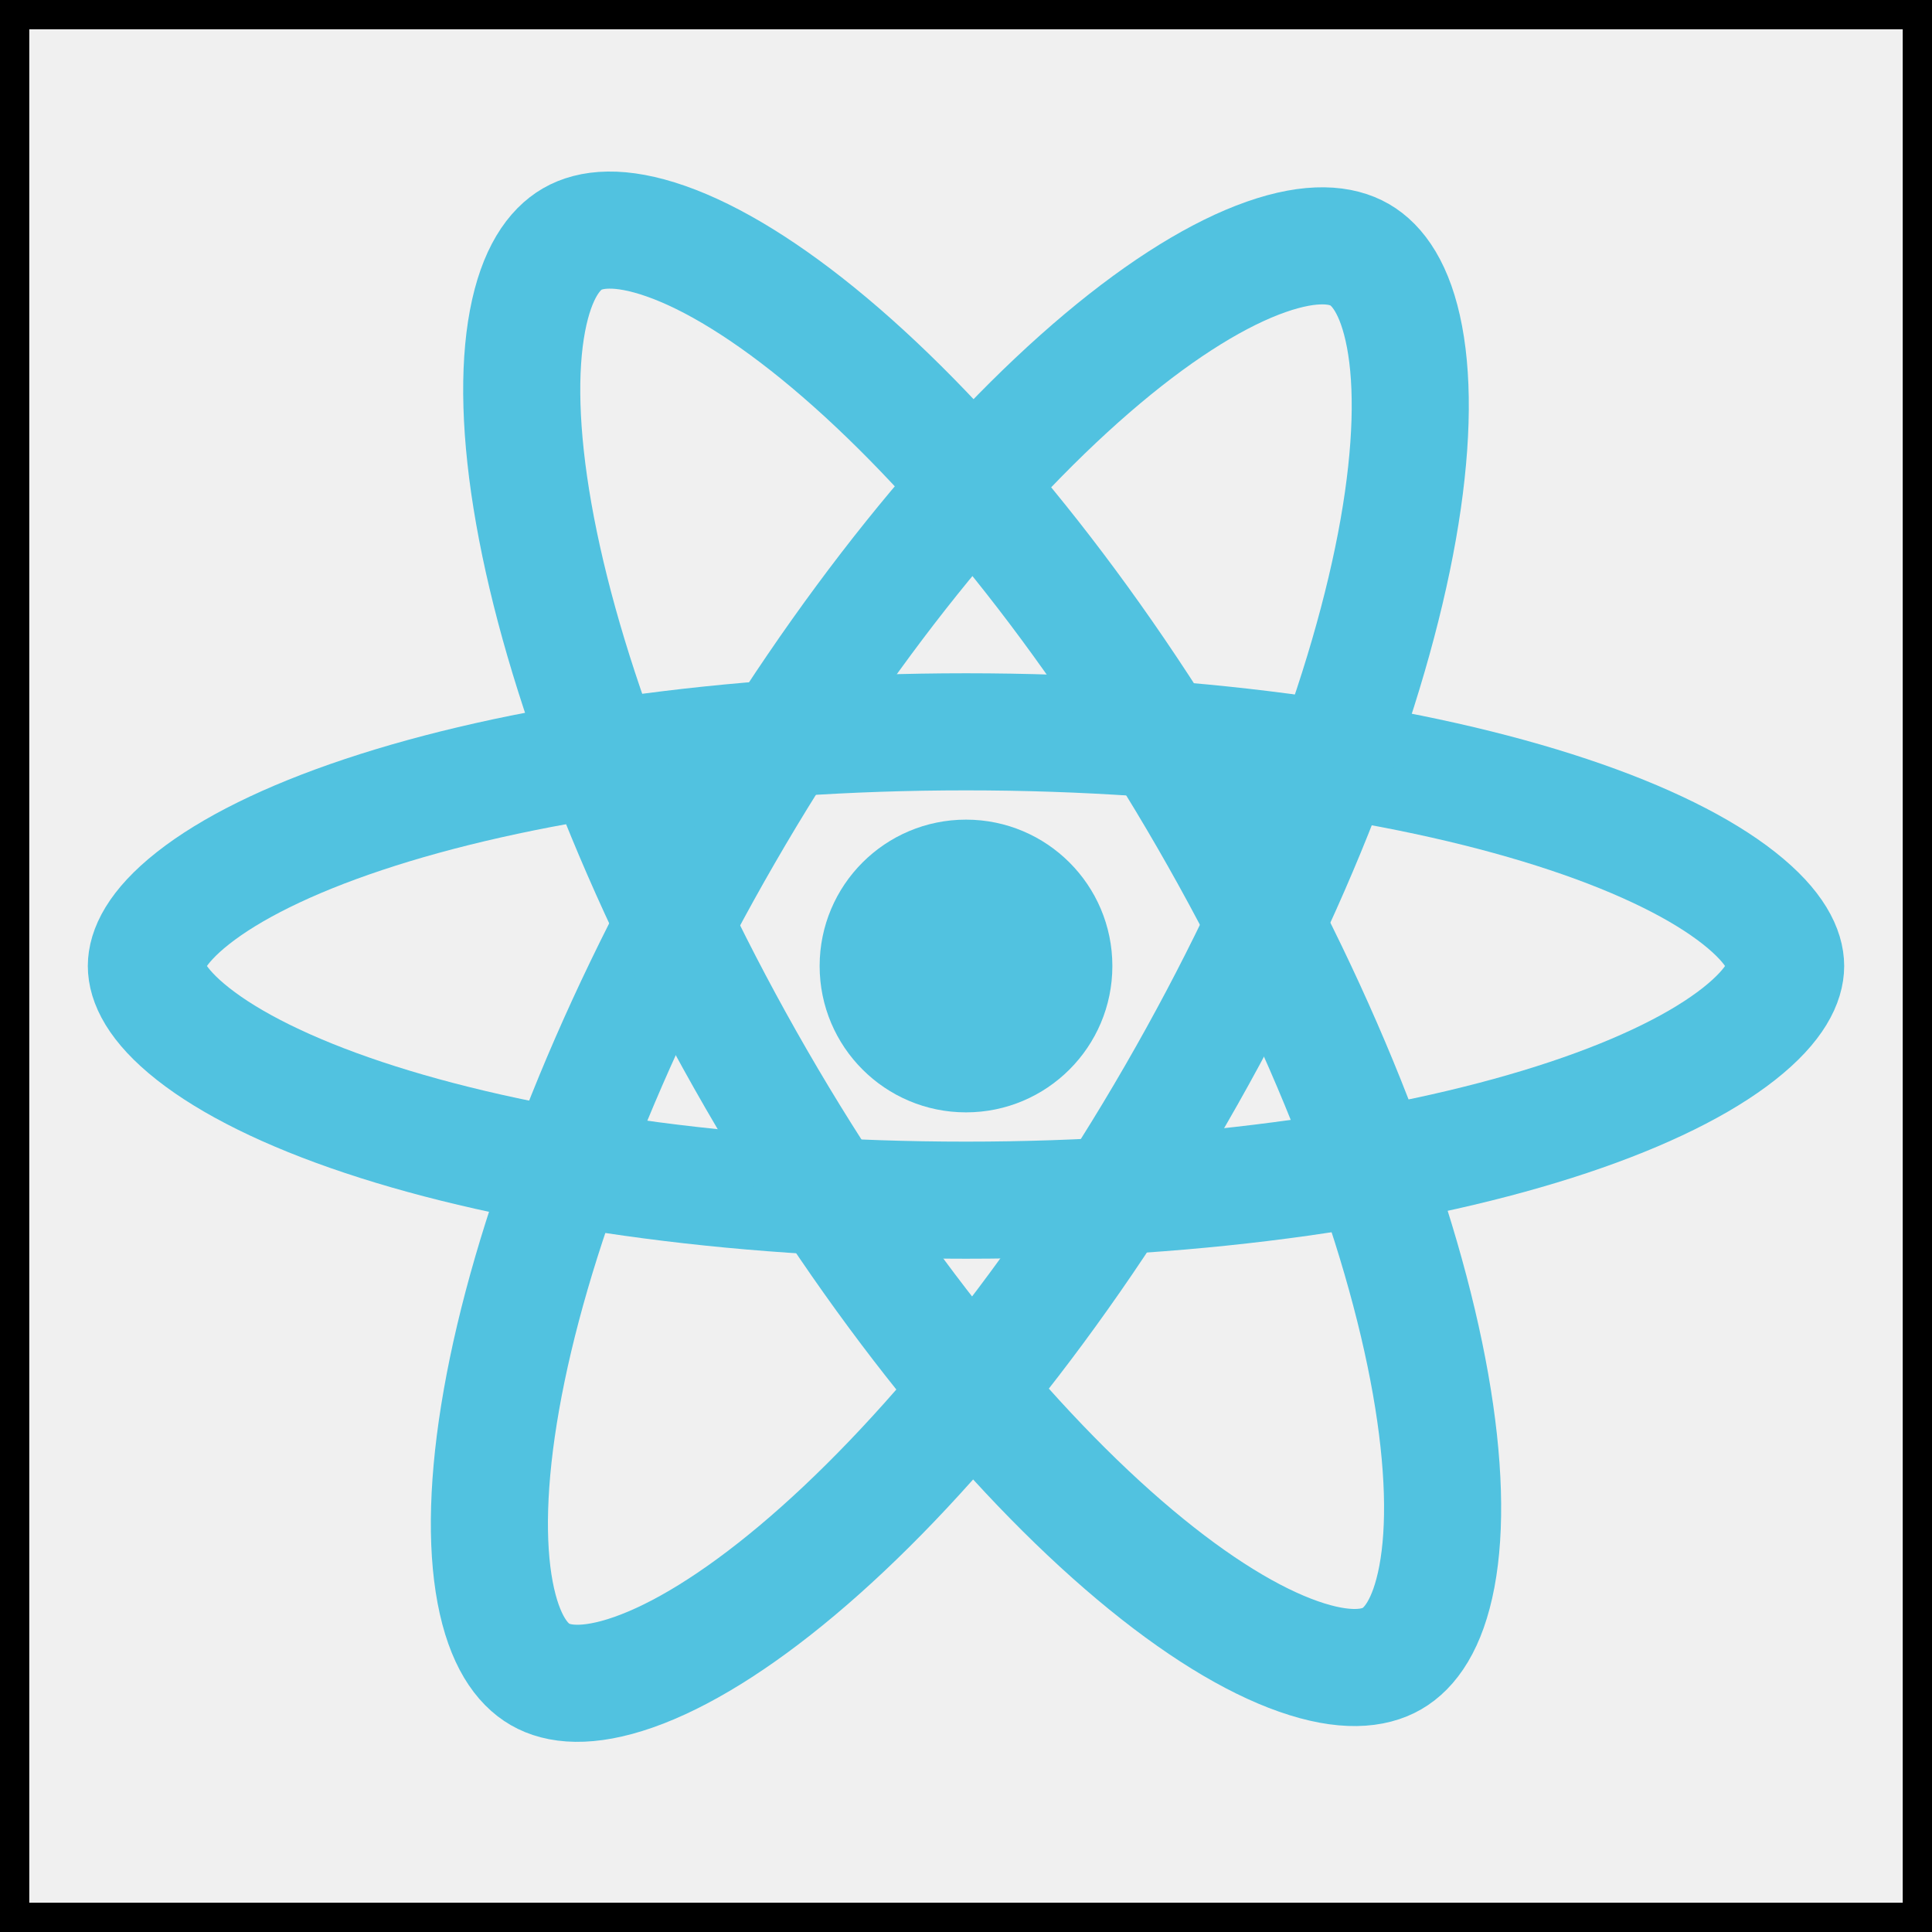
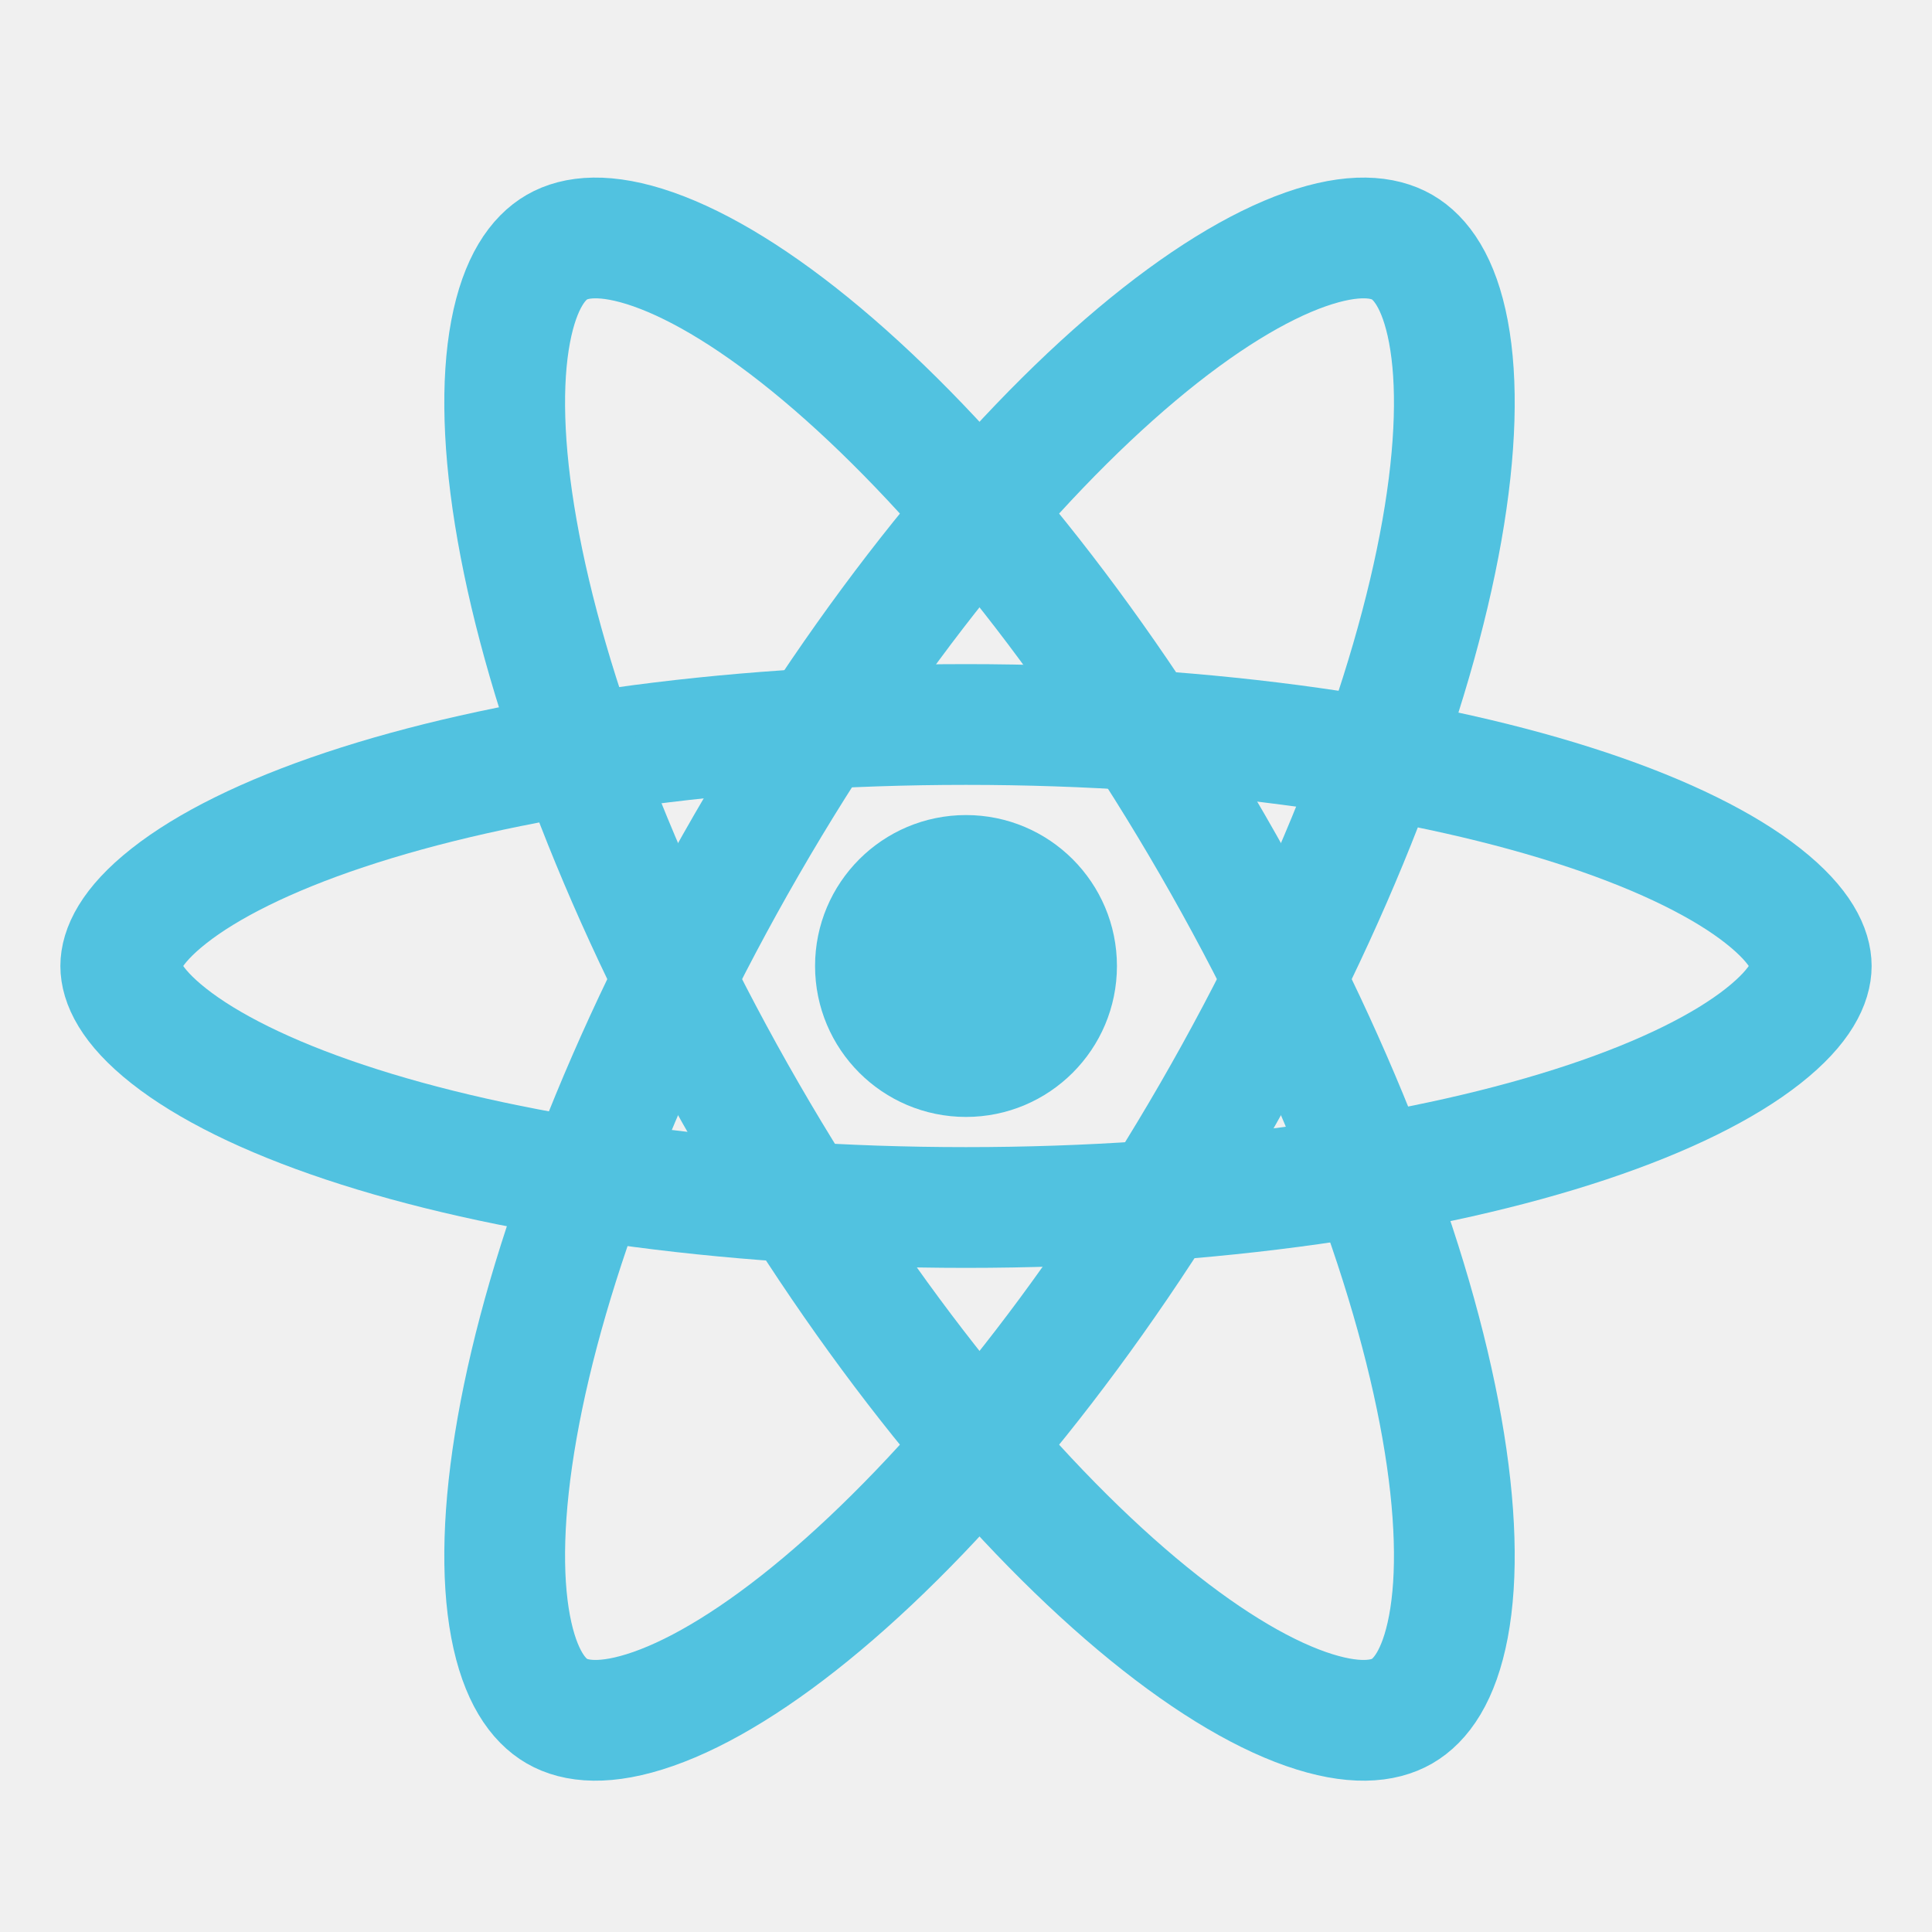
- <svg xmlns="http://www.w3.org/2000/svg" width="66" height="66" viewBox="0 0 66 66" fill="none">
-   <g clip-path="url(#clip0_7_195)">
-     <path d="M33 25C41.129 25 48.406 26.101 53.581 27.826C56.179 28.692 58.137 29.68 59.404 30.679C60.694 31.695 61 32.495 61 33C61 33.505 60.694 34.305 59.404 35.321C58.137 36.32 56.179 37.308 53.581 38.174C48.406 39.899 41.129 41 33 41C24.871 41 17.594 39.899 12.419 38.174C9.821 37.308 7.863 36.32 6.596 35.321C5.306 34.305 5 33.505 5 33C5 32.495 5.306 31.695 6.596 30.679C7.863 29.68 9.821 28.692 12.419 27.826C17.594 26.101 24.871 25 33 25Z" stroke="#51C2E0" stroke-width="4" />
-     <circle cx="33" cy="33" r="4.5" fill="#51C2E0" stroke="#51C2E0" />
-     <path d="M24.732 28.497C28.789 21.47 33.457 15.784 37.66 12.255C39.768 10.485 41.674 9.33 43.253 8.776C44.84 8.22 45.838 8.35 46.448 8.702C47.057 9.054 47.669 9.853 47.981 11.506C48.291 13.15 48.243 15.378 47.765 18.089C46.81 23.494 44.22 30.379 40.163 37.406C36.106 44.432 31.439 50.118 27.235 53.647C25.127 55.417 23.221 56.573 21.642 57.126C20.055 57.682 19.057 57.552 18.448 57.2C17.838 56.848 17.226 56.049 16.914 54.397C16.604 52.752 16.652 50.524 17.131 47.813C18.085 42.408 20.675 35.523 24.732 28.497Z" stroke="#51C2E0" stroke-width="4" />
-     <path d="M41.268 27.958C45.325 34.985 47.915 41.87 48.869 47.275C49.348 49.986 49.396 52.214 49.086 53.858C48.774 55.51 48.162 56.309 47.552 56.661C46.943 57.013 45.945 57.144 44.358 56.587C42.779 56.034 40.873 54.879 38.765 53.108C34.562 49.579 29.894 43.894 25.837 36.867C21.78 29.841 19.19 22.955 18.235 17.551C17.756 14.84 17.709 12.611 18.019 10.967C18.331 9.315 18.943 8.516 19.552 8.164C20.162 7.812 21.16 7.682 22.747 8.238C24.326 8.791 26.232 9.947 28.34 11.717C32.543 15.246 37.211 20.931 41.268 27.958Z" stroke="#51C2E0" stroke-width="4" />
-   </g>
-   <rect x="0.5" y="0.5" width="65" height="65" stroke="black" />
-   <defs>
-     <clipPath id="clip0_7_195">
-       <rect x="1" y="1" width="64" height="64" fill="white" />
-     </clipPath>
-   </defs>
+ <svg xmlns="http://www.w3.org/2000/svg" width="64" height="64" viewBox="0 0 64 64" fill="none">
+   <path d="M32 24C40.129 24 47.406 25.101 52.581 26.826C55.179 27.692 57.137 28.68 58.404 29.679C59.694 30.695 60 31.495 60 32C60 32.505 59.694 33.305 58.404 34.321C57.137 35.32 55.179 36.308 52.581 37.174C47.406 38.899 40.129 40 32 40C23.871 40 16.594 38.899 11.419 37.174C8.821 36.308 6.863 35.32 5.596 34.321C4.306 33.305 4 32.505 4 32C4 31.495 4.306 30.695 5.596 29.679C6.863 28.68 8.821 27.692 11.419 26.826C16.594 25.101 23.871 24 32 24Z" stroke="#51C2E0" stroke-width="4" />
+   <circle cx="32" cy="32" r="4.5" fill="#51C2E0" stroke="#51C2E0" />
+   <path d="M24.732 27.981C28.789 20.954 33.457 15.268 37.66 11.739C39.768 9.969 41.674 8.814 43.253 8.26C44.84 7.704 45.838 7.835 46.448 8.187C47.057 8.539 47.669 9.338 47.981 10.99C48.291 12.634 48.243 14.863 47.765 17.573C46.81 22.978 44.22 29.863 40.163 36.89C36.106 43.916 31.439 49.602 27.235 53.131C25.127 54.901 23.221 56.057 21.642 56.61C20.055 57.166 19.057 57.036 18.448 56.684C17.838 56.332 17.226 55.533 16.914 53.881C16.604 52.236 16.652 50.008 17.131 47.297C18.085 41.893 20.675 35.007 24.732 27.981Z" stroke="#51C2E0" stroke-width="4" />
+   <path d="M40.163 27.981C44.22 35.007 46.81 41.893 47.764 47.297C48.243 50.008 48.291 52.236 47.981 53.881C47.669 55.533 47.057 56.332 46.447 56.684C45.838 57.036 44.84 57.166 43.253 56.61C41.674 56.057 39.768 54.901 37.66 53.131C33.457 49.602 28.789 43.916 24.732 36.89C20.675 29.863 18.085 22.978 17.131 17.573C16.652 14.863 16.604 12.634 16.914 10.99C17.226 9.338 17.838 8.539 18.448 8.187C19.057 7.835 20.055 7.704 21.642 8.26C23.221 8.814 25.127 9.969 27.235 11.739C31.438 15.268 36.106 20.954 40.163 27.981Z" stroke="#51C2E0" stroke-width="4" />
</svg>
